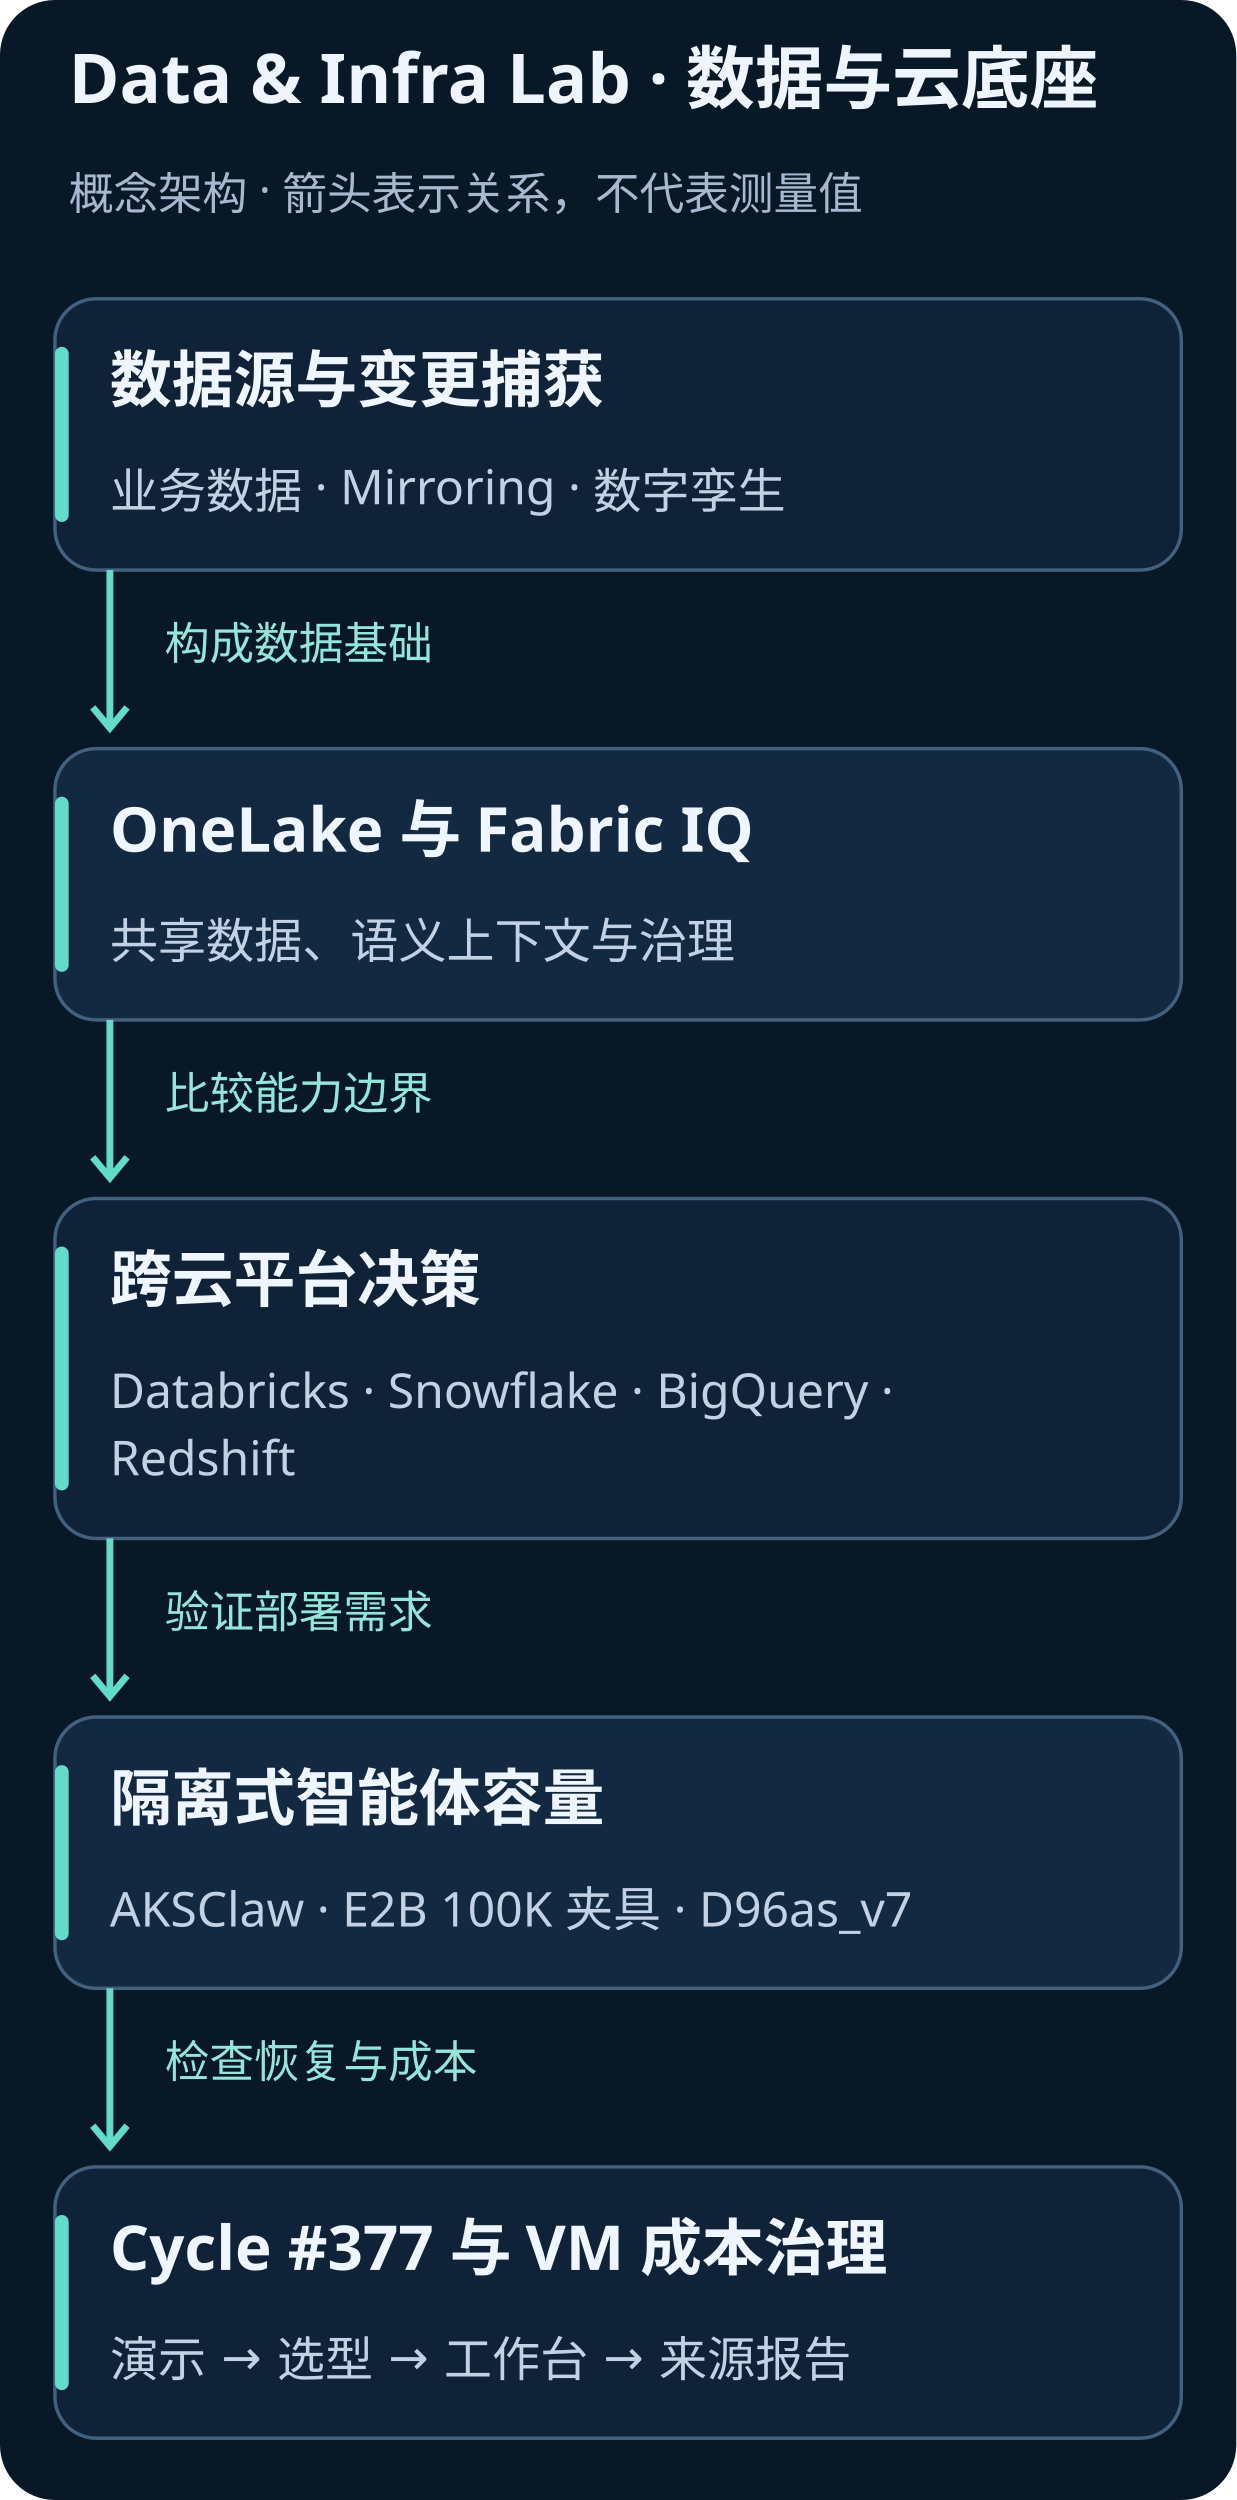
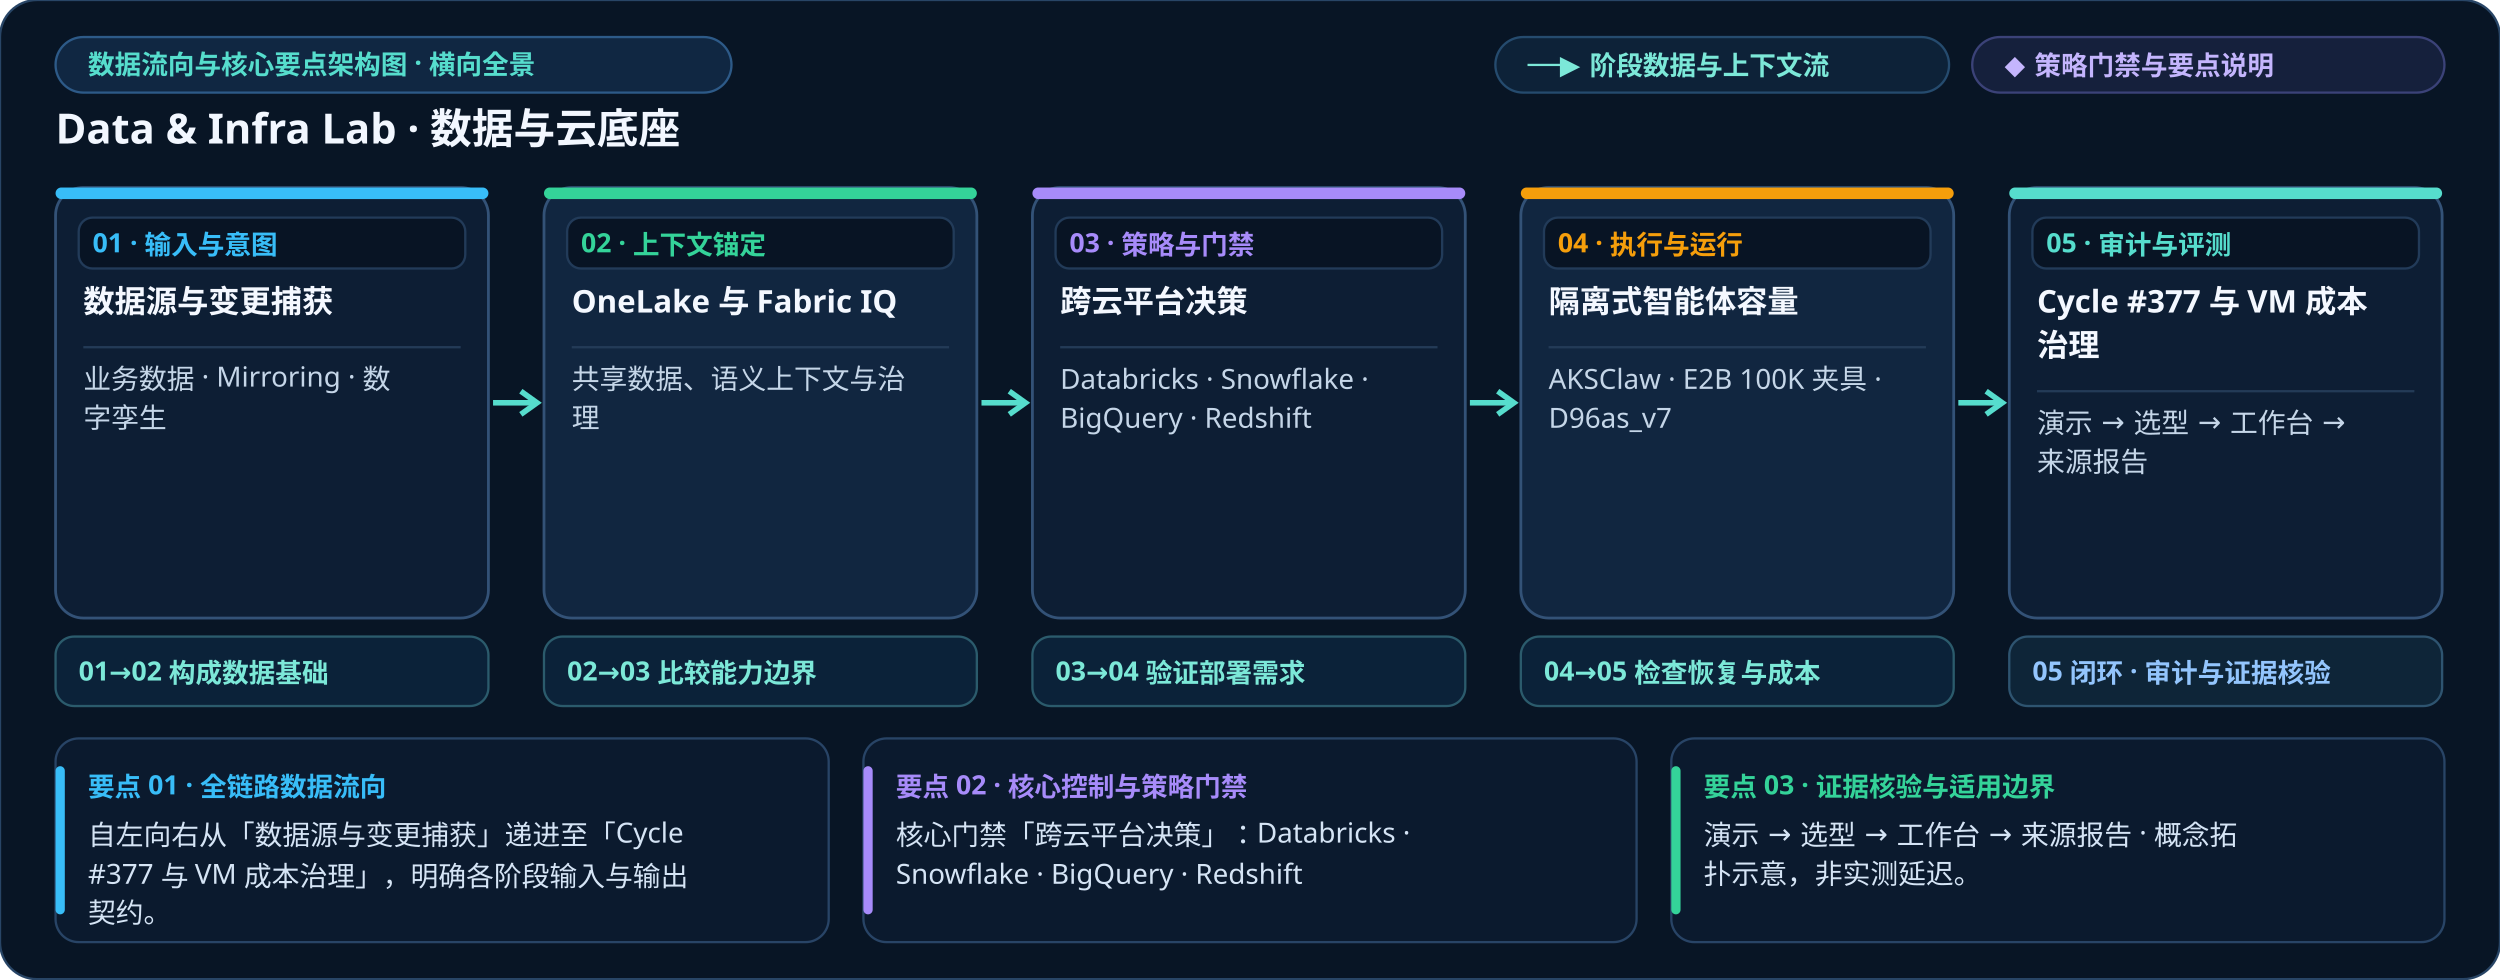
- <svg xmlns="http://www.w3.org/2000/svg" lang="zh-CN" role="img" aria-labelledby="knowledge-0e911409999e-title knowledge-0e911409999e-desc" viewBox="0 0 360 728" width="360" style="display:block;width:100%;height:auto;max-width:560px;margin:0 auto;font-family:system-ui,sans-serif">
-   <rect width="360" height="728" rx="16" fill="#091827" />
-   <text x="20" y="30" fill="#eef5ff" font-size="20" font-weight="700">
-     <tspan x="20" dy="0">Data &amp; Infra Lab · 数据与云底座</tspan>
+ <svg xmlns="http://www.w3.org/2000/svg" lang="zh-CN" class="knowledge-graph-wide" role="img" aria-labelledby="knowledge-0e911409999e-title knowledge-0e911409999e-desc" viewBox="0 0 1080 423" width="1080" style="width:100%;height:auto;max-width:1080px;margin:0 auto;font-family:system-ui,sans-serif">
+   <rect width="1080" height="423" rx="16" fill="#081525" stroke="#284566" />
+   <rect x="24" y="16" width="292" height="24" rx="12" fill="#102742" stroke="#2d5a88" />
+   <text x="38" y="32" fill="#56ddcd" font-size="11.5" font-weight="700">
+     <tspan x="38" dy="0">数据流向与核心要点架构图 · 横向全景</tspan>
  </text>
-   <text x="20" y="61" fill="#a9b8ce" font-size="13" font-weight="400">
-     <tspan x="20" dy="0">概念架构 · 箭头表示关系，不代表测量值</tspan>
+   <rect x="646" y="16" width="196" height="24" rx="12" fill="#0d2238" stroke="#254b6e" />
+   <text x="660" y="32" fill="#7ce8d8" font-size="11.5" font-weight="600">
+     <tspan x="660" dy="0">──▶ 阶段数据与上下文流</tspan>
+   </text>
+   <rect x="852" y="16" width="204" height="24" rx="12" fill="#15203c" stroke="#3b4278" />
+   <text x="866" y="32" fill="#c4b5fd" font-size="11.5" font-weight="600">
+     <tspan x="866" dy="0">◆ 策略门禁与要点说明</tspan>
+   </text>
+   <text x="24" y="62" fill="#f2f7ff" font-size="18" font-weight="700">
+     <tspan x="24" dy="0">Data &amp; Infra Lab · 数据与云底座</tspan>
  </text>
  <g data-concept="1">
-     <rect x="16" y="87" width="328" height="79" rx="12" fill="#102238" stroke="#43617f" />
-     <rect x="16" y="101" width="4" height="51" rx="2" fill="#63dbca" />
-     <text x="32" y="117" fill="#f0f6ff" font-size="18" font-weight="650">
-       <tspan x="32" dy="0">数据源与变更捕获</tspan>
+     <rect x="24" y="81" width="187" height="186" rx="12" fill="#0d1e34" stroke="#335277" stroke-width="1.2" />
+     <rect x="24" y="81" width="187" height="5" rx="2.5" fill="#38bdf8" />
+     <rect x="34" y="94" width="167" height="22" rx="6" fill="#081424" stroke="#223b59" />
+     <text x="40" y="109" fill="#38bdf8" font-size="11.5" font-weight="700">
+       <tspan x="40" dy="0">01 · 输入与意图</tspan>
    </text>
-     <text x="32" y="148" fill="#c2d1e3" font-size="14" font-weight="400">
-       <tspan x="32" dy="0">业务数据 · Mirroring · 数字孪生</tspan>
+     <text x="36" y="135" fill="#f4f8ff" font-size="13.5" font-weight="700">
+       <tspan x="36" dy="0">数据源与变更捕获</tspan>
+     </text>
+     <path d="M36 150 H199" stroke="#233b57" stroke-width="1" />
+     <text x="36" y="168" fill="#c5d6e8" font-size="12" font-weight="400">
+       <tspan x="36" dy="0">业务数据 · Mirroring · 数</tspan>
+       <tspan x="36" dy="16.8">字孪生</tspan>
    </text>
  </g>
  <g data-relationship="构成数据基础">
-     <path d="M32 166 V211" fill="none" stroke="#63dbca" stroke-width="2" />
-     <path d="M27 206 L32 212 L37 206" fill="none" stroke="#63dbca" stroke-width="2" />
-     <text x="48" y="192" fill="#94e5da" font-size="13" font-weight="400">
-       <tspan x="48" dy="0">构成数据基础</tspan>
+     <path d="M213 174 H231" fill="none" stroke="#56ddcd" stroke-width="2.4" />
+     <path d="M225 169 L232 174 L225 179" fill="none" stroke="#56ddcd" stroke-width="2.4" />
+     <rect x="24" y="275" width="187" height="30" rx="8" fill="#0b2239" stroke="#2b5b6c" />
+     <text x="34" y="294" fill="#7ce8d8" font-size="11.5" font-weight="600">
+       <tspan x="34" dy="0">01→02 构成数据基础</tspan>
    </text>
  </g>
  <g data-concept="2">
-     <rect x="16" y="218" width="328" height="79" rx="12" fill="#132942" stroke="#43617f" />
-     <rect x="16" y="232" width="4" height="51" rx="2" fill="#63dbca" />
-     <text x="32" y="248" fill="#f0f6ff" font-size="18" font-weight="650">
-       <tspan x="32" dy="0">OneLake 与 Fabric IQ</tspan>
+     <rect x="235" y="81" width="187" height="186" rx="12" fill="#112640" stroke="#335277" stroke-width="1.2" />
+     <rect x="235" y="81" width="187" height="5" rx="2.5" fill="#34d399" />
+     <rect x="245" y="94" width="167" height="22" rx="6" fill="#081424" stroke="#223b59" />
+     <text x="251" y="109" fill="#34d399" font-size="11.5" font-weight="700">
+       <tspan x="251" dy="0">02 · 上下文锚定</tspan>
    </text>
-     <text x="32" y="279" fill="#c2d1e3" font-size="14" font-weight="400">
-       <tspan x="32" dy="0">共享数据、语义上下文与治理</tspan>
+     <text x="247" y="135" fill="#f4f8ff" font-size="13.5" font-weight="700">
+       <tspan x="247" dy="0">OneLake 与 Fabric IQ</tspan>
+     </text>
+     <path d="M247 150 H410" stroke="#233b57" stroke-width="1" />
+     <text x="247" y="168" fill="#c5d6e8" font-size="12" font-weight="400">
+       <tspan x="247" dy="0">共享数据、语义上下文与治</tspan>
+       <tspan x="247" dy="16.8">理</tspan>
    </text>
  </g>
  <g data-relationship="比较能力边界">
-     <path d="M32 297 V342" fill="none" stroke="#63dbca" stroke-width="2" />
-     <path d="M27 337 L32 343 L37 337" fill="none" stroke="#63dbca" stroke-width="2" />
-     <text x="48" y="323" fill="#94e5da" font-size="13" font-weight="400">
-       <tspan x="48" dy="0">比较能力边界</tspan>
+     <path d="M424 174 H442" fill="none" stroke="#56ddcd" stroke-width="2.4" />
+     <path d="M436 169 L443 174 L436 179" fill="none" stroke="#56ddcd" stroke-width="2.4" />
+     <rect x="235" y="275" width="187" height="30" rx="8" fill="#0b2239" stroke="#2b5b6c" />
+     <text x="245" y="294" fill="#7ce8d8" font-size="11.5" font-weight="600">
+       <tspan x="245" dy="0">02→03 比较能力边界</tspan>
    </text>
  </g>
  <g data-concept="3">
-     <rect x="16" y="349" width="328" height="99" rx="12" fill="#102238" stroke="#43617f" />
-     <rect x="16" y="363" width="4" height="71" rx="2" fill="#63dbca" />
-     <text x="32" y="379" fill="#f0f6ff" font-size="18" font-weight="650">
-       <tspan x="32" dy="0">跨云平台决策</tspan>
+     <rect x="446" y="81" width="187" height="186" rx="12" fill="#0d1e34" stroke="#335277" stroke-width="1.2" />
+     <rect x="446" y="81" width="187" height="5" rx="2.5" fill="#a78bfa" />
+     <rect x="456" y="94" width="167" height="22" rx="6" fill="#081424" stroke="#223b59" />
+     <text x="462" y="109" fill="#a78bfa" font-size="11.5" font-weight="700">
+       <tspan x="462" dy="0">03 · 策略与门禁</tspan>
    </text>
-     <text x="32" y="410" fill="#c2d1e3" font-size="14" font-weight="400">
-       <tspan x="32" dy="0">Databricks · Snowflake · BigQuery ·</tspan>
-       <tspan x="32" dy="19.6">Redshift</tspan>
+     <text x="458" y="135" fill="#f4f8ff" font-size="13.5" font-weight="700">
+       <tspan x="458" dy="0">跨云平台决策</tspan>
+     </text>
+     <path d="M458 150 H621" stroke="#233b57" stroke-width="1" />
+     <text x="458" y="168" fill="#c5d6e8" font-size="12" font-weight="400">
+       <tspan x="458" dy="0">Databricks · Snowflake ·</tspan>
+       <tspan x="458" dy="16.8">BigQuery · Redshift</tspan>
    </text>
  </g>
  <g data-relationship="验证部署需求">
-     <path d="M32 448 V493" fill="none" stroke="#63dbca" stroke-width="2" />
-     <path d="M27 488 L32 494 L37 488" fill="none" stroke="#63dbca" stroke-width="2" />
-     <text x="48" y="474" fill="#94e5da" font-size="13" font-weight="400">
-       <tspan x="48" dy="0">验证部署需求</tspan>
+     <path d="M635 174 H653" fill="none" stroke="#56ddcd" stroke-width="2.4" />
+     <path d="M647 169 L654 174 L647 179" fill="none" stroke="#56ddcd" stroke-width="2.4" />
+     <rect x="446" y="275" width="187" height="30" rx="8" fill="#0b2239" stroke="#2b5b6c" />
+     <text x="456" y="294" fill="#7ce8d8" font-size="11.5" font-weight="600">
+       <tspan x="456" dy="0">03→04 验证部署需求</tspan>
    </text>
  </g>
  <g data-concept="4">
-     <rect x="16" y="500" width="328" height="79" rx="12" fill="#132942" stroke="#43617f" />
-     <rect x="16" y="514" width="4" height="51" rx="2" fill="#63dbca" />
-     <text x="32" y="530" fill="#f0f6ff" font-size="18" font-weight="650">
-       <tspan x="32" dy="0">隔离式智能体容量</tspan>
+     <rect x="657" y="81" width="187" height="186" rx="12" fill="#112640" stroke="#335277" stroke-width="1.2" />
+     <rect x="657" y="81" width="187" height="5" rx="2.5" fill="#f59e0b" />
+     <rect x="667" y="94" width="167" height="22" rx="6" fill="#081424" stroke="#223b59" />
+     <text x="673" y="109" fill="#f59e0b" font-size="11.5" font-weight="700">
+       <tspan x="673" dy="0">04 · 执行与运行</tspan>
    </text>
-     <text x="32" y="561" fill="#c2d1e3" font-size="14" font-weight="400">
-       <tspan x="32" dy="0">AKSClaw · E2B 100K 夹具 · D96as_v7</tspan>
+     <text x="669" y="135" fill="#f4f8ff" font-size="13.5" font-weight="700">
+       <tspan x="669" dy="0">隔离式智能体容量</tspan>
+     </text>
+     <path d="M669 150 H832" stroke="#233b57" stroke-width="1" />
+     <text x="669" y="168" fill="#c5d6e8" font-size="12" font-weight="400">
+       <tspan x="669" dy="0">AKSClaw · E2B 100K 夹具 ·</tspan>
+       <tspan x="669" dy="16.8">D96as_v7</tspan>
    </text>
  </g>
  <g data-relationship="检查恢复与成本">
-     <path d="M32 579 V624" fill="none" stroke="#63dbca" stroke-width="2" />
-     <path d="M27 619 L32 625 L37 619" fill="none" stroke="#63dbca" stroke-width="2" />
-     <text x="48" y="605" fill="#94e5da" font-size="13" font-weight="400">
-       <tspan x="48" dy="0">检查恢复与成本</tspan>
+     <path d="M846 174 H864" fill="none" stroke="#56ddcd" stroke-width="2.4" />
+     <path d="M858 169 L865 174 L858 179" fill="none" stroke="#56ddcd" stroke-width="2.4" />
+     <rect x="657" y="275" width="187" height="30" rx="8" fill="#0b2239" stroke="#2b5b6c" />
+     <text x="667" y="294" fill="#7ce8d8" font-size="11.5" font-weight="600">
+       <tspan x="667" dy="0">04→05 检查恢复与成本</tspan>
    </text>
  </g>
  <g data-concept="5">
-     <rect x="16" y="631" width="328" height="79" rx="12" fill="#102238" stroke="#43617f" />
-     <rect x="16" y="645" width="4" height="51" rx="2" fill="#63dbca" />
-     <text x="32" y="661" fill="#f0f6ff" font-size="18" font-weight="650">
-       <tspan x="32" dy="0">Cycle #377 与 VM 成本治理</tspan>
+     <rect x="868" y="81" width="187" height="186" rx="12" fill="#0d1e34" stroke="#335277" stroke-width="1.2" />
+     <rect x="868" y="81" width="187" height="5" rx="2.5" fill="#56ddcd" />
+     <rect x="878" y="94" width="167" height="22" rx="6" fill="#081424" stroke="#223b59" />
+     <text x="884" y="109" fill="#56ddcd" font-size="11.5" font-weight="700">
+       <tspan x="884" dy="0">05 · 审计与评测</tspan>
    </text>
-     <text x="32" y="692" fill="#c2d1e3" font-size="14" font-weight="400">
-       <tspan x="32" dy="0">演示 → 选型 → 工作台 → 来源报告</tspan>
+     <text x="880" y="135" fill="#f4f8ff" font-size="13.5" font-weight="700">
+       <tspan x="880" dy="0">Cycle #377 与 VM 成本</tspan>
+       <tspan x="880" dy="18.9">治理</tspan>
+     </text>
+     <path d="M880 169 H1043" stroke="#233b57" stroke-width="1" />
+     <text x="880" y="187" fill="#c5d6e8" font-size="12" font-weight="400">
+       <tspan x="880" dy="0">演示 → 选型 → 工作台 →</tspan>
+       <tspan x="880" dy="16.8">来源报告</tspan>
+     </text>
+   </g>
+   <rect x="868" y="275" width="187" height="30" rx="8" fill="#0e2538" stroke="#2e5470" />
+   <text x="878" y="294" fill="#93c5fd" font-size="11.5" font-weight="600">
+     <tspan x="878" dy="0">05 闭环 · 审计与证据核验</tspan>
+   </text>
+   <g data-takeaway="1">
+     <rect x="24" y="319" width="334" height="88" rx="10" fill="#0b1a2e" stroke="#284466" />
+     <rect x="24" y="331" width="4" height="64" rx="2" fill="#38bdf8" />
+     <text x="38" y="344" fill="#38bdf8" font-size="11.5" font-weight="700">
+       <tspan x="38" dy="0">要点 01 · 全链路数据流向</tspan>
+     </text>
+     <text x="38" y="365" fill="#d5e4f5" font-size="12" font-weight="400">
+       <tspan x="38" dy="0">自左向右从「数据源与变更捕获」递进至「Cycle</tspan>
+       <tspan x="38" dy="16.8">#377 与 VM 成本治理」，明确各阶段输入与输出</tspan>
+       <tspan x="38" dy="16.8">契约。</tspan>
+     </text>
+   </g>
+   <g data-takeaway="2">
+     <rect x="373" y="319" width="334" height="88" rx="10" fill="#0b1a2e" stroke="#284466" />
+     <rect x="373" y="331" width="4" height="64" rx="2" fill="#a78bfa" />
+     <text x="387" y="344" fill="#a78bfa" font-size="11.5" font-weight="700">
+       <tspan x="387" dy="0">要点 02 · 核心控制与策略门禁</tspan>
+     </text>
+     <text x="387" y="365" fill="#d5e4f5" font-size="12" font-weight="400">
+       <tspan x="387" dy="0">核心门禁「跨云平台决策」：Databricks ·</tspan>
+       <tspan x="387" dy="16.8">Snowflake · BigQuery · Redshift</tspan>
+     </text>
+   </g>
+   <g data-takeaway="3">
+     <rect x="722" y="319" width="334" height="88" rx="10" fill="#0b1a2e" stroke="#284466" />
+     <rect x="722" y="331" width="4" height="64" rx="2" fill="#34d399" />
+     <text x="736" y="344" fill="#34d399" font-size="11.5" font-weight="700">
+       <tspan x="736" dy="0">要点 03 · 证据核验与适用边界</tspan>
+     </text>
+     <text x="736" y="365" fill="#d5e4f5" font-size="12" font-weight="400">
+       <tspan x="736" dy="0">演示 → 选型 → 工作台 → 来源报告 · 概念拓</tspan>
+       <tspan x="736" dy="16.8">扑示意，非实测延迟。</tspan>
    </text>
  </g>
</svg>
